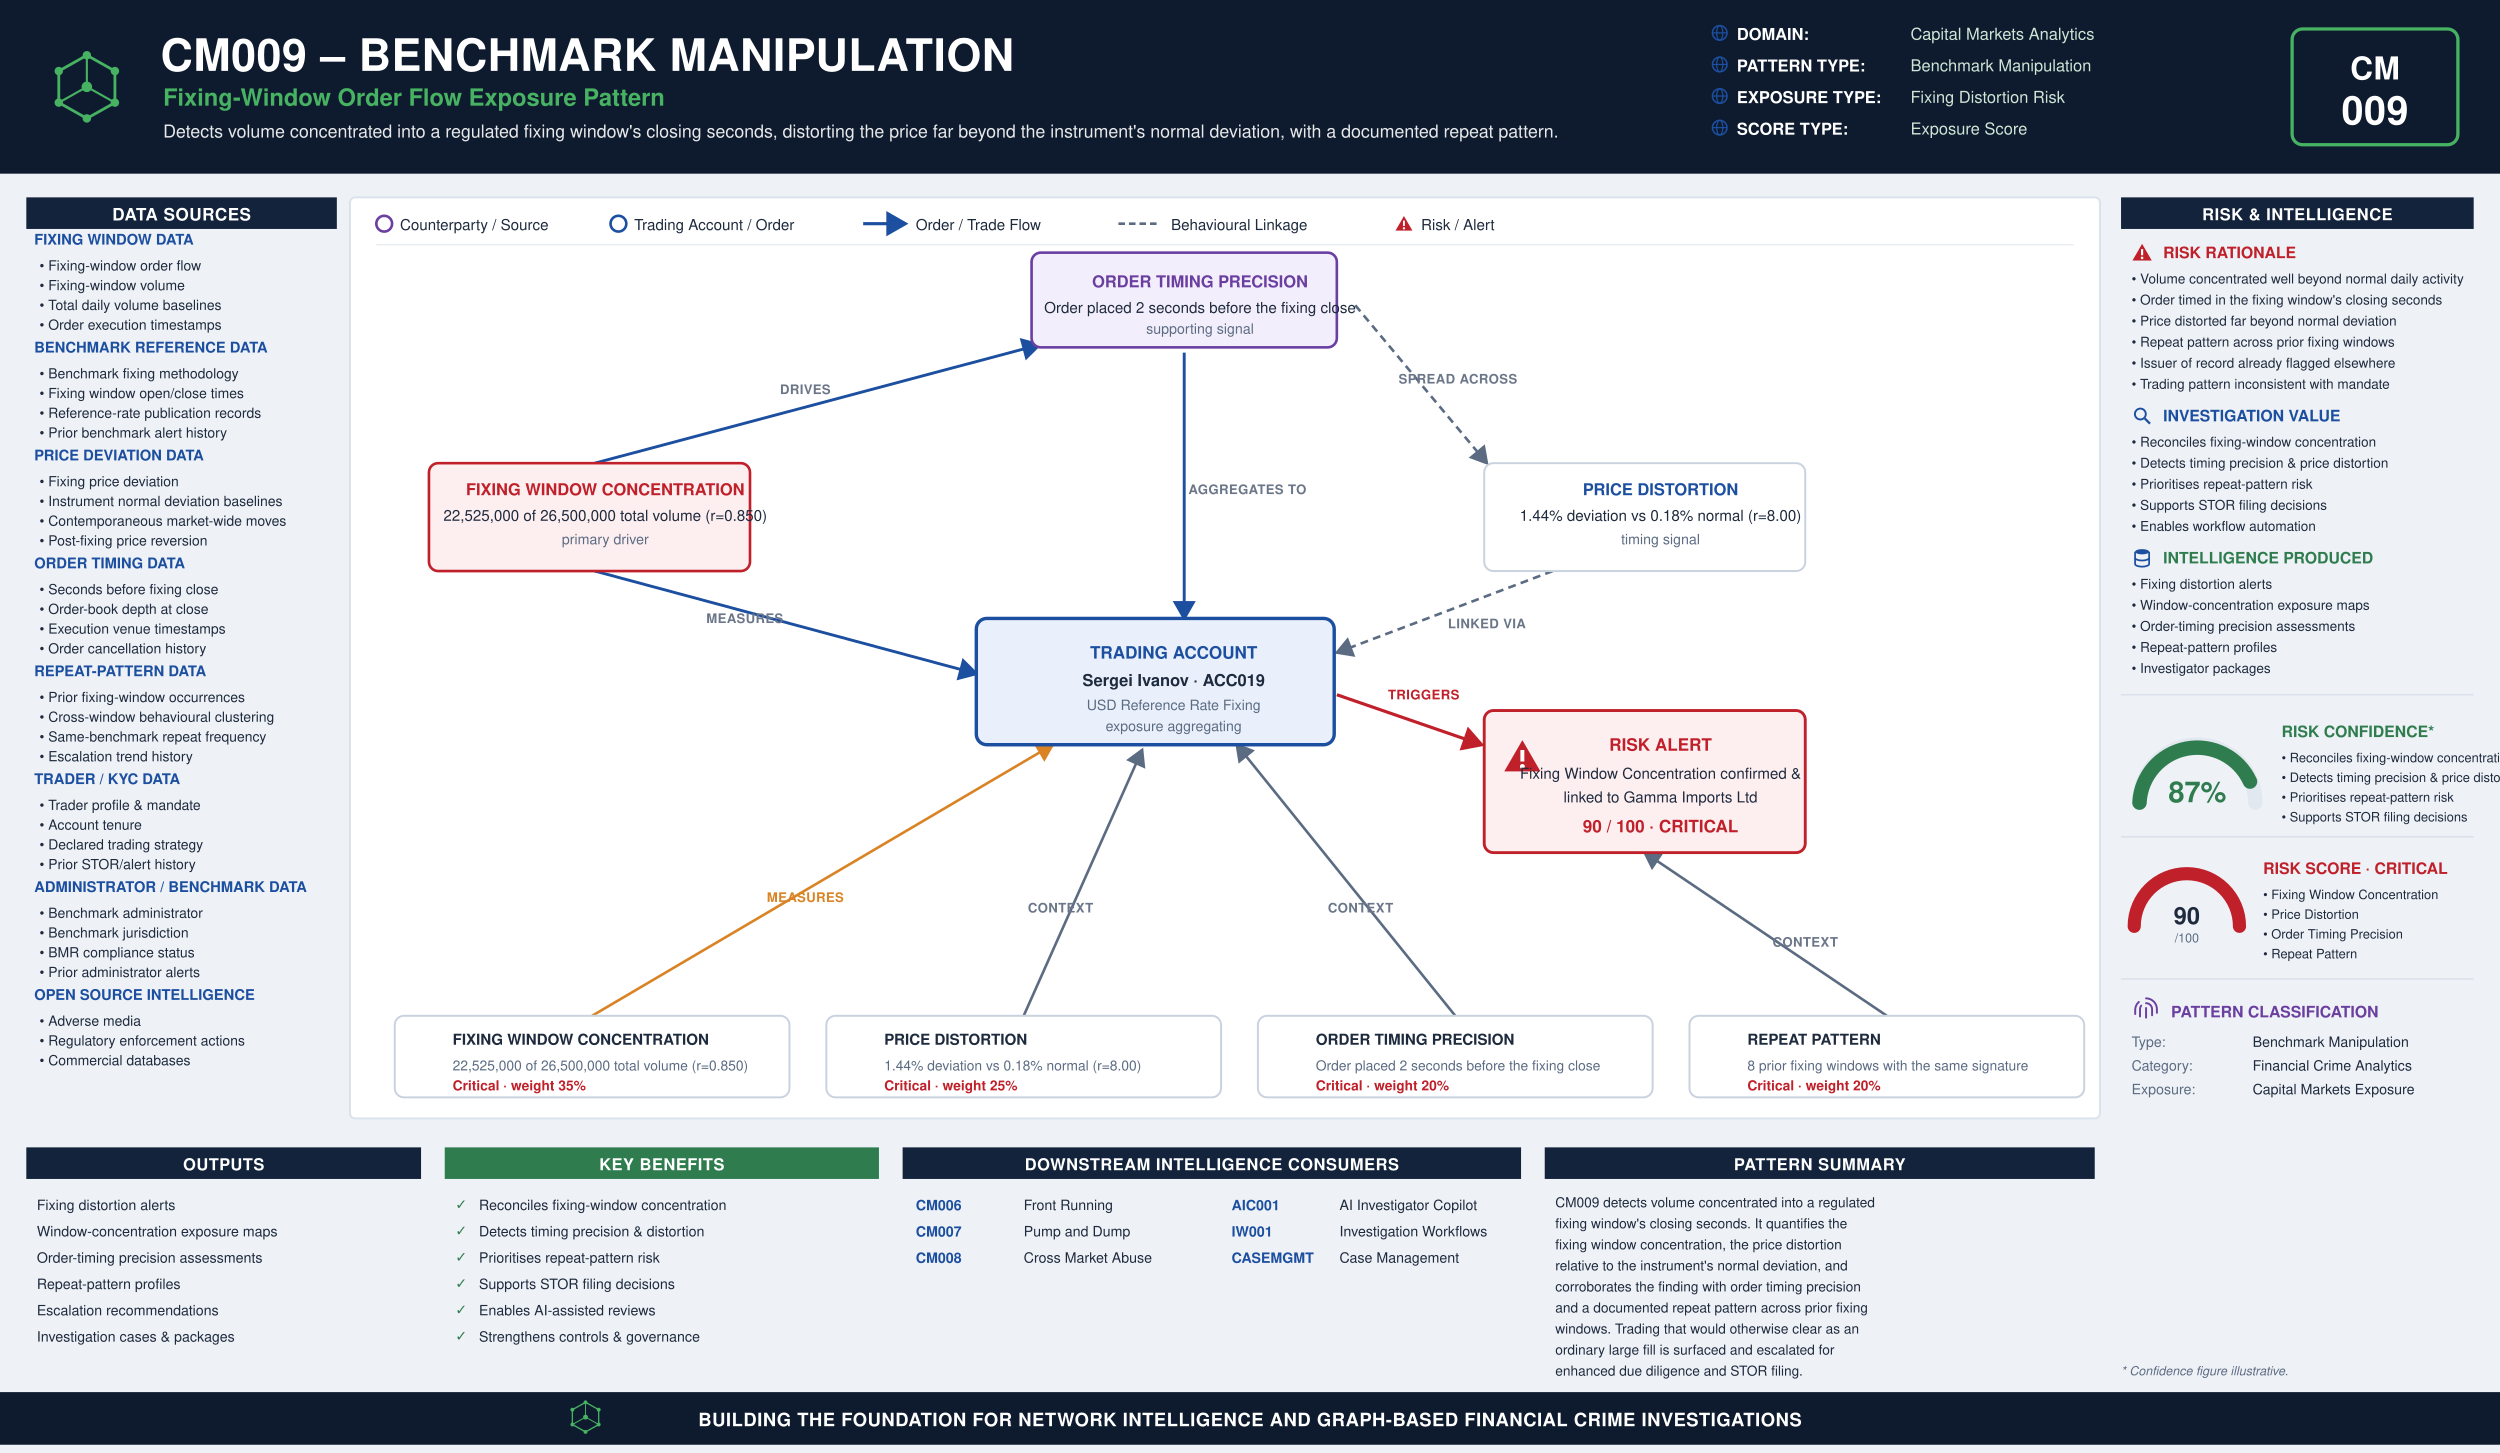
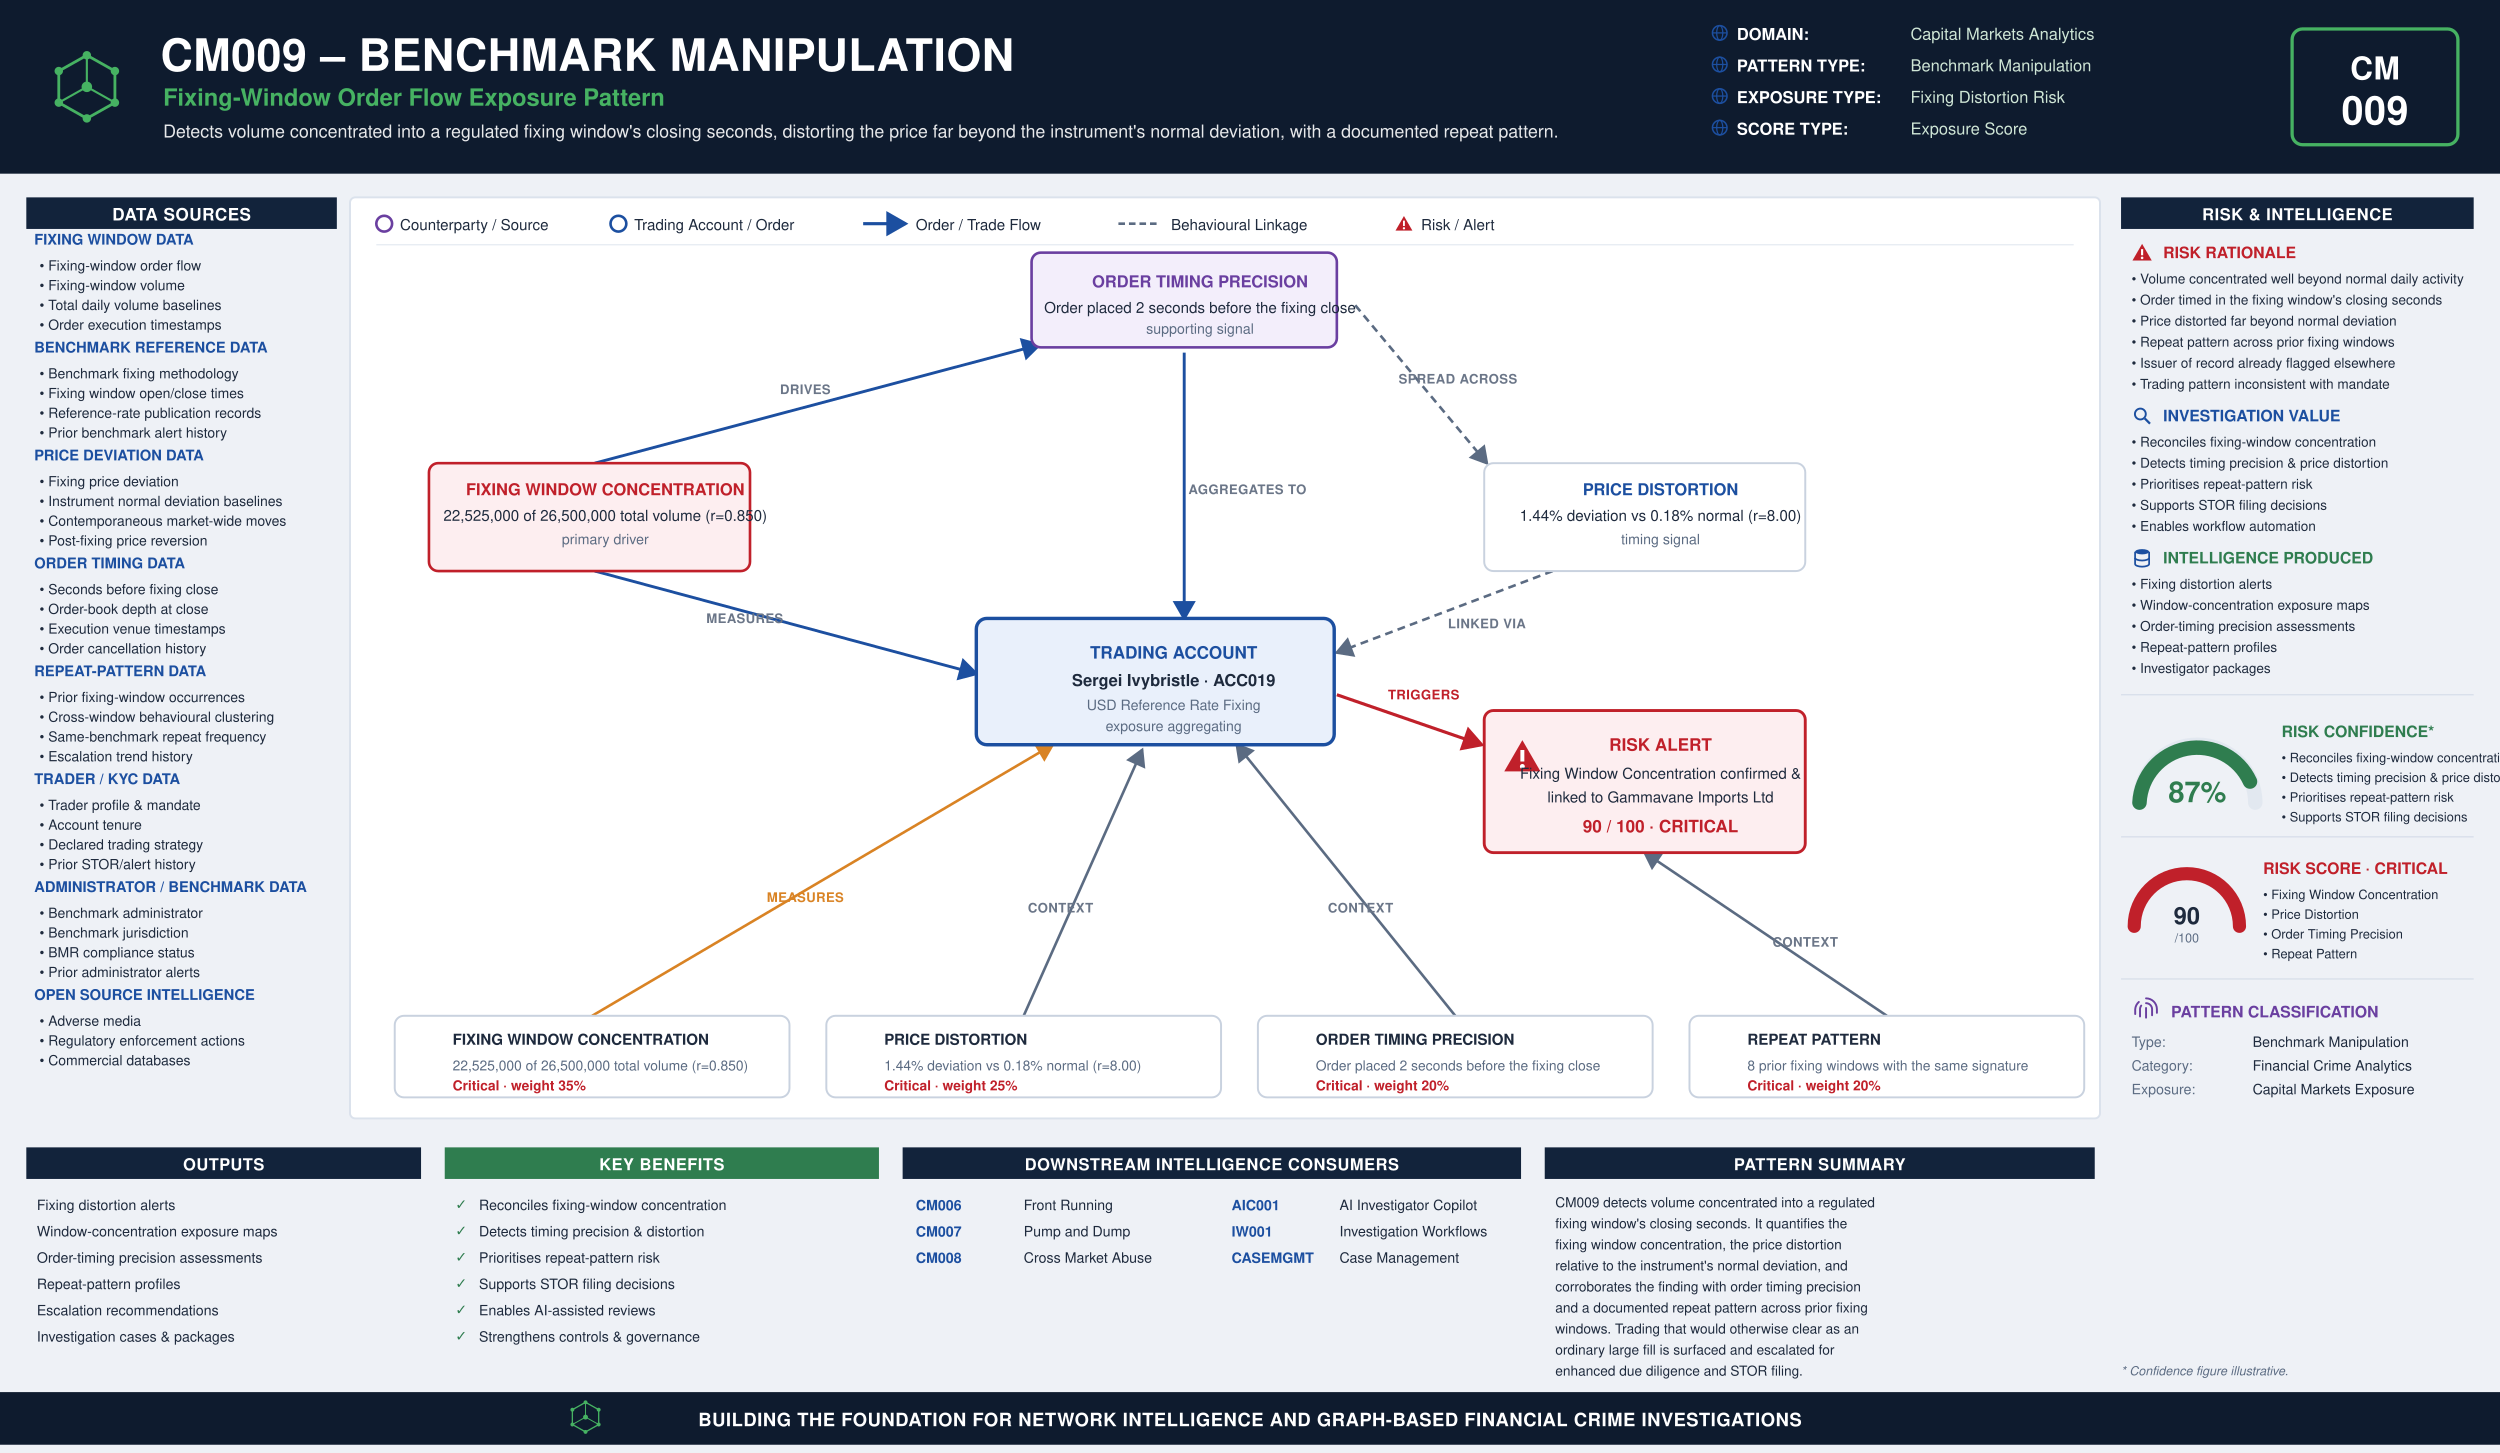
<svg xmlns="http://www.w3.org/2000/svg" viewBox="0 0 1900 1104" font-family="Helvetica, Arial, sans-serif" text-rendering="geometricPrecision">
  <defs>
    <style>
      .nvy{fill:#12233b}.grn{fill:#2f7d4f}.red{fill:#c0202a}.gold{fill:#f4a920}.pur{fill:#6a3fa0}
      .wht{fill:#ffffff}.ink{fill:#1e2a3d}.blu{fill:#1c4fa0}.sub{fill:#5b6b82}
      .hd{fill:#ffffff;font-weight:bold;letter-spacing:.4px}
      .sh{font-weight:bold;fill:#1c4fa0}.b{font-weight:bold}
      .card{fill:#ffffff;stroke:#c9d2df;stroke-width:1.5}
      .elab{fill:#6b7688;font-weight:bold;letter-spacing:.3px}
      text{dominant-baseline:middle}
    </style>
    <marker id="ar" markerWidth="9" markerHeight="9" refX="6" refY="4" orient="auto">
      <path d="M0 0l7 4L0 8z" fill="#1c4fa0" />
    </marker>
    <marker id="arR" markerWidth="9" markerHeight="9" refX="6" refY="4" orient="auto">
      <path d="M0 0l7 4L0 8z" fill="#c0202a" />
    </marker>
    <marker id="arO" markerWidth="9" markerHeight="9" refX="6" refY="4" orient="auto">
      <path d="M0 0l7 4L0 8z" fill="#d98324" />
    </marker>
    <marker id="arG" markerWidth="9" markerHeight="9" refX="6" refY="4" orient="auto">
      <path d="M0 0l7 4L0 8z" fill="#5b6b82" />
    </marker>
    <symbol id="i-globe" viewBox="0 0 24 24">
      <circle cx="12" cy="12" r="9.5" fill="none" stroke="#1c4fa0" stroke-width="2" />
      <ellipse cx="12" cy="12" rx="4" ry="9.5" fill="none" stroke="#1c4fa0" stroke-width="1.6" />
      <line x1="2.5" y1="12" x2="21.5" y2="12" stroke="#1c4fa0" stroke-width="1.6" />
    </symbol>
    <symbol id="i-doc" viewBox="0 0 24 24">
      <rect x="5" y="3" width="14" height="18" rx="1.5" fill="#1c4fa0" />
      <rect x="8" y="7" width="8" height="1.6" fill="#fff" />
      <rect x="8" y="11" width="8" height="1.6" fill="#fff" />
      <rect x="8" y="15" width="5" height="1.6" fill="#fff" />
    </symbol>
    <symbol id="i-link" viewBox="0 0 24 24">
      <circle cx="5" cy="12" r="2.6" fill="#1c4fa0" />
      <circle cx="19" cy="6" r="2.6" fill="#1c4fa0" />
      <circle cx="19" cy="18" r="2.6" fill="#1c4fa0" />
      <line x1="7" y1="11" x2="17" y2="7" stroke="#1c4fa0" stroke-width="1.8" />
      <line x1="7" y1="13" x2="17" y2="17" stroke="#1c4fa0" stroke-width="1.8" />
    </symbol>
    <symbol id="i-search" viewBox="0 0 24 24">
      <circle cx="10" cy="10" r="6.2" fill="none" stroke="#1c4fa0" stroke-width="2.2" />
      <line x1="15" y1="15" x2="21" y2="21" stroke="#1c4fa0" stroke-width="2.6" />
    </symbol>
    <symbol id="i-shield" viewBox="0 0 24 24">
      <path d="M12 2 21 5v7c0 5.5-3.8 9-9 10-5.2-1-9-4.5-9-10V5z" fill="#1c4fa0" />
      <path d="M8 12l3 3 5-6" fill="none" stroke="#fff" stroke-width="2.2" stroke-linecap="round" stroke-linejoin="round" />
    </symbol>
    <symbol id="i-alert" viewBox="0 0 24 24">
      <path d="M12 2 23 21H1z" fill="#c0202a" />
      <rect x="10.8" y="8" width="2.4" height="7" fill="#fff" />
      <circle cx="12" cy="18" r="1.5" fill="#fff" />
    </symbol>
    <symbol id="i-db" viewBox="0 0 24 24">
      <ellipse cx="12" cy="5" rx="8" ry="3" fill="#1c4fa0" />
      <path d="M4 5v14c0 1.6 3.6 3 8 3s8-1.4 8-3V5" fill="none" stroke="#1c4fa0" stroke-width="2" />
      <path d="M4 12c0 1.6 3.6 3 8 3s8-1.4 8-3" fill="none" stroke="#1c4fa0" stroke-width="2" />
    </symbol>
    <symbol id="i-fp" viewBox="0 0 24 24">
      <g fill="none" stroke="#6a3fa0" stroke-width="1.6" stroke-linecap="round">
        <path d="M12 3a9 9 0 0 1 9 9v3" />
        <path d="M6 6a9 9 0 0 0-3 6v4" />
        <path d="M12 7a5 5 0 0 1 5 5v5" />
        <path d="M8 9a5 5 0 0 0-1 3v6" />
        <path d="M12 11v8" />
      </g>
    </symbol>
    <symbol id="i-chart" viewBox="0 0 24 24">
      <g fill="currentColor">
        <rect x="3" y="12" width="4" height="9" />
        <rect x="10" y="6" width="4" height="15" />
        <rect x="17" y="2" width="4" height="19" />
      </g>
    </symbol>
    <symbol id="i-bank" viewBox="0 0 24 24">
      <path d="M12 2 22 8H2z" fill="currentColor" />
      <rect x="4" y="9" width="2.4" height="10" fill="currentColor" />
      <rect x="10.8" y="9" width="2.4" height="10" fill="currentColor" />
      <rect x="17.6" y="9" width="2.4" height="10" fill="currentColor" />
      <rect x="2" y="20" width="20" height="2" fill="currentColor" />
    </symbol>
    <symbol id="i-clock" viewBox="0 0 24 24">
      <circle cx="12" cy="12" r="9.5" fill="none" stroke="currentColor" stroke-width="2" />
      <path d="M12 6v6l4 3" fill="none" stroke="currentColor" stroke-width="2" stroke-linecap="round" />
    </symbol>
    <symbol id="i-hex" viewBox="0 0 48 48">
      <g fill="none" stroke="#46b262" stroke-width="1.6">
        <path d="M24 6 40 15v18L24 42 8 33V15z" />
      </g>
      <g fill="#46b262">
        <circle cx="24" cy="6" r="2.4" />
        <circle cx="40" cy="15" r="2.4" />
        <circle cx="40" cy="33" r="2.4" />
        <circle cx="24" cy="42" r="2.4" />
        <circle cx="8" cy="33" r="2.4" />
        <circle cx="8" cy="15" r="2.4" />
        <circle cx="24" cy="24" r="3" />
      </g>
      <g stroke="#46b262" stroke-width="1.2">
        <line x1="24" y1="24" x2="24" y2="6" />
        <line x1="24" y1="24" x2="40" y2="33" />
        <line x1="24" y1="24" x2="8" y2="33" />
      </g>
    </symbol>
  </defs>
  <rect width="1900" height="1104" fill="#eef1f6" />
  <rect x="0" y="0" width="1900" height="132" fill="#0e1b2e" />
  <use href="#i-hex" x="34" y="34" width="64" height="64" />
  <text x="122" y="42" class="hd" font-size="34">CM009 – BENCHMARK MANIPULATION</text>
  <text x="124" y="74" font-size="18" font-weight="bold" fill="#46b262">Fixing-Window Order Flow Exposure Pattern</text>
  <text x="124" y="100" class="wht" font-size="13.5" opacity=".9">Detects volume concentrated into a regulated fixing window's closing seconds, distorting the price far beyond the instrument's normal deviation, with a documented repeat pattern.</text>
  <g font-size="12.5">
    <use href="#i-globe" x="1300" y="18" width="14" height="14" />
    <text x="1320" y="26" class="wht b">DOMAIN:</text>
    <text x="1452" y="26" fill="#cfe6d6">Capital Markets Analytics</text>
    <use href="#i-globe" x="1300" y="42" width="14" height="14" />
    <text x="1320" y="50" class="wht b">PATTERN TYPE:</text>
    <text x="1452" y="50" fill="#cfe6d6">Benchmark Manipulation</text>
    <use href="#i-globe" x="1300" y="66" width="14" height="14" />
    <text x="1320" y="74" class="wht b">EXPOSURE TYPE:</text>
    <text x="1452" y="74" fill="#cfe6d6">Fixing Distortion Risk</text>
    <use href="#i-globe" x="1300" y="90" width="14" height="14" />
    <text x="1320" y="98" class="wht b">SCORE TYPE:</text>
    <text x="1452" y="98" fill="#cfe6d6">Exposure Score</text>
  </g>
  <rect x="1742" y="22" width="126" height="88" rx="8" fill="#0e1b2e" stroke="#46b262" stroke-width="2.5" />
  <text x="1805" y="52" class="hd" font-size="24" text-anchor="middle" fill="#46b262">CM</text>
  <text x="1805" y="84" class="hd" font-size="30" text-anchor="middle" fill="#46b262">009</text>
  <rect x="20" y="150" width="236" height="24" class="nvy" />
  <text x="138" y="163" class="hd" font-size="13" text-anchor="middle">DATA SOURCES</text>
  <g font-size="10.6">
    <g transform="translate(0,182)">
      <text x="26" y="0" class="sh" font-size="11.2">FIXING WINDOW DATA</text>
      <text x="30" y="20" class="ink">• Fixing-window order flow</text>
      <text x="30" y="35" class="ink">• Fixing-window volume</text>
      <text x="30" y="50" class="ink">• Total daily volume baselines</text>
      <text x="30" y="65" class="ink">• Order execution timestamps</text>
    </g>
    <g transform="translate(0,264)">
      <text x="26" y="0" class="sh" font-size="11.2">BENCHMARK REFERENCE DATA</text>
      <text x="30" y="20" class="ink">• Benchmark fixing methodology</text>
      <text x="30" y="35" class="ink">• Fixing window open/close times</text>
      <text x="30" y="50" class="ink">• Reference-rate publication records</text>
      <text x="30" y="65" class="ink">• Prior benchmark alert history</text>
    </g>
    <g transform="translate(0,346)">
      <text x="26" y="0" class="sh" font-size="11.2">PRICE DEVIATION DATA</text>
      <text x="30" y="20" class="ink">• Fixing price deviation</text>
      <text x="30" y="35" class="ink">• Instrument normal deviation baselines</text>
      <text x="30" y="50" class="ink">• Contemporaneous market-wide moves</text>
      <text x="30" y="65" class="ink">• Post-fixing price reversion</text>
    </g>
    <g transform="translate(0,428)">
      <text x="26" y="0" class="sh" font-size="11.2">ORDER TIMING DATA</text>
      <text x="30" y="20" class="ink">• Seconds before fixing close</text>
      <text x="30" y="35" class="ink">• Order-book depth at close</text>
      <text x="30" y="50" class="ink">• Execution venue timestamps</text>
      <text x="30" y="65" class="ink">• Order cancellation history</text>
    </g>
    <g transform="translate(0,510)">
      <text x="26" y="0" class="sh" font-size="11.2">REPEAT-PATTERN DATA</text>
      <text x="30" y="20" class="ink">• Prior fixing-window occurrences</text>
      <text x="30" y="35" class="ink">• Cross-window behavioural clustering</text>
      <text x="30" y="50" class="ink">• Same-benchmark repeat frequency</text>
      <text x="30" y="65" class="ink">• Escalation trend history</text>
    </g>
    <g transform="translate(0,592)">
      <text x="26" y="0" class="sh" font-size="11.2">TRADER / KYC DATA</text>
      <text x="30" y="20" class="ink">• Trader profile &amp; mandate</text>
      <text x="30" y="35" class="ink">• Account tenure</text>
      <text x="30" y="50" class="ink">• Declared trading strategy</text>
      <text x="30" y="65" class="ink">• Prior STOR/alert history</text>
    </g>
    <g transform="translate(0,674)">
      <text x="26" y="0" class="sh" font-size="11.2">ADMINISTRATOR / BENCHMARK DATA</text>
      <text x="30" y="20" class="ink">• Benchmark administrator</text>
      <text x="30" y="35" class="ink">• Benchmark jurisdiction</text>
      <text x="30" y="50" class="ink">• BMR compliance status</text>
      <text x="30" y="65" class="ink">• Prior administrator alerts</text>
    </g>
    <g transform="translate(0,756)">
      <text x="26" y="0" class="sh" font-size="11.2">OPEN SOURCE INTELLIGENCE</text>
      <text x="30" y="20" class="ink">• Adverse media</text>
      <text x="30" y="35" class="ink">• Regulatory enforcement actions</text>
      <text x="30" y="50" class="ink">• Commercial databases</text>
    </g>
  </g>
  <rect x="266" y="150" width="1330" height="700" rx="4" fill="#ffffff" stroke="#dbe2ec" stroke-width="1.5" />
  <g font-size="11.5" class="ink">
    <circle cx="292" cy="170" r="6" fill="none" stroke="#6a3fa0" stroke-width="2" />
    <text x="304" y="171">Counterparty / Source</text>
    <circle cx="470" cy="170" r="6" fill="none" stroke="#1c4fa0" stroke-width="2" />
    <text x="482" y="171">Trading Account / Order</text>
    <line x1="656" y1="170" x2="688" y2="170" stroke="#1c4fa0" stroke-width="2.4" marker-end="url(#ar)" />
    <text x="696" y="171">Order / Trade Flow</text>
    <line x1="850" y1="170" x2="882" y2="170" stroke="#5b6b82" stroke-width="2" stroke-dasharray="5 3" />
    <text x="890" y="171">Behavioural Linkage</text>
    <use href="#i-alert" x="1060" y="163" width="14" height="14" />
    <text x="1080" y="171">Risk / Alert</text>
  </g>
  <line x1="286" y1="186" x2="1576" y2="186" stroke="#e6ebf2" />
  <g fill="none">
    <path d="M452 352 L790 262" stroke="#1c4fa0" stroke-width="2.2" marker-end="url(#ar)" />
    <path d="M1030 232 L1130 352" stroke="#5b6b82" stroke-width="2" stroke-dasharray="6 4" marker-end="url(#arG)" />
    <path d="M900 268 L900 470" stroke="#1c4fa0" stroke-width="2.2" marker-end="url(#ar)" />
    <path d="M1180 434 L1016 496" stroke="#5b6b82" stroke-width="2" stroke-dasharray="6 4" marker-end="url(#arG)" />
    <path d="M452 434 L742 512" stroke="#1c4fa0" stroke-width="2.2" marker-end="url(#ar)" />
    <path d="M1016 528 L1126 566" stroke="#c0202a" stroke-width="2.4" marker-end="url(#arR)" />
    <path d="M450 772 L800 566" stroke="#d98324" stroke-width="2" marker-end="url(#arO)" />
    <path d="M778 772 L868 570" stroke="#5b6b82" stroke-width="2" marker-end="url(#arG)" />
    <path d="M1106 772 L940 566" stroke="#5b6b82" stroke-width="2" marker-end="url(#arG)" />
    <path d="M1434 772 L1250 648" stroke="#5b6b82" stroke-width="2" marker-end="url(#arG)" />
  </g>
  <g font-size="10" class="elab" text-anchor="middle">
    <text x="612" y="296">DRIVES</text>
    <text x="1108" y="288" fill="#6b7688">SPREAD ACROSS</text>
    <text x="948" y="372">AGGREGATES TO</text>
    <text x="1130" y="474" fill="#6b7688">LINKED VIA</text>
    <text x="566" y="470">MEASURES</text>
    <text x="1082" y="528" fill="#c0202a">TRIGGERS</text>
    <text x="612" y="682" fill="#d98324">MEASURES</text>
    <text x="806" y="690">CONTEXT</text>
    <text x="1034" y="690">CONTEXT</text>
    <text x="1372" y="716">CONTEXT</text>
  </g>
  <g>
    <rect x="326" y="352" width="244" height="82" rx="7" fill="#fdeef0" stroke="#c0202a" stroke-width="2" />
    <text x="460" y="372" class="red b" font-size="12.5" text-anchor="middle">FIXING WINDOW CONCENTRATION</text>
    <text x="460" y="392" class="ink" font-size="11.5" text-anchor="middle">22,525,000 of 26,500,000 total volume (r=0.850)</text>
    <text x="460" y="410" class="sub" font-size="10.8" text-anchor="middle">primary driver</text>
  </g>
  <g>
    <rect x="784" y="192" width="232" height="72" rx="7" fill="#f3eefb" stroke="#6a3fa0" stroke-width="2" />
    <text x="912" y="214" class="pur b" font-size="12.5" text-anchor="middle">ORDER TIMING PRECISION</text>
    <text x="912" y="234" class="ink" font-size="11.5" text-anchor="middle">Order placed 2 seconds before the fixing close</text>
    <text x="912" y="250" class="sub" font-size="10.8" text-anchor="middle">supporting signal</text>
  </g>
  <g>
    <rect x="1128" y="352" width="244" height="82" rx="7" class="card" />
    <text x="1262" y="372" class="blu b" font-size="12.5" text-anchor="middle">PRICE DISTORTION</text>
    <text x="1262" y="392" class="ink" font-size="11.5" text-anchor="middle">1.44% deviation vs 0.18% normal (r=8.00)</text>
    <text x="1262" y="410" class="sub" font-size="10.8" text-anchor="middle">timing signal</text>
  </g>
  <g>
    <rect x="742" y="470" width="272" height="96" rx="8" fill="#e9f0fb" stroke="#1c4fa0" stroke-width="2.6" />
    <text x="892" y="496" class="blu b" font-size="13" text-anchor="middle">TRADING ACCOUNT</text>
-     <text x="892" y="517" class="ink b" font-size="12.5" text-anchor="middle">Sergei Ivanov · ACC019</text>
+     <text x="892" y="517" class="ink b" font-size="12.5" text-anchor="middle">Sergei Ivybristle · ACC019</text>
    <text x="892" y="536" class="sub" font-size="10.8" text-anchor="middle">USD Reference Rate Fixing</text>
    <text x="892" y="552" class="sub" font-size="10.8" text-anchor="middle">exposure aggregating</text>
  </g>
  <g>
    <rect x="1128" y="540" width="244" height="108" rx="7" fill="#fdeef0" stroke="#c0202a" stroke-width="2.2" />
    <use href="#i-alert" x="1142" y="560" width="30" height="30" />
    <text x="1262" y="566" class="red b" font-size="13" text-anchor="middle">RISK ALERT</text>
    <text x="1262" y="588" class="ink" font-size="11.5" text-anchor="middle">Fixing Window Concentration confirmed &amp;</text>
-     <text x="1262" y="606" class="ink" font-size="11.5" text-anchor="middle">linked to Gamma Imports Ltd</text>
+     <text x="1262" y="606" class="ink" font-size="11.5" text-anchor="middle">linked to Gammavane Imports Ltd</text>
    <text x="1262" y="628" class="red b" font-size="13" text-anchor="middle">90 / 100 · CRITICAL</text>
  </g>
  <g>
    <rect x="300" y="772" width="300" height="62" rx="7" class="card" />
    <text x="344" y="790" class="ink b" font-size="11.5">FIXING WINDOW CONCENTRATION</text>
    <text x="344" y="810" class="sub" font-size="10.5">22,525,000 of 26,500,000 total volume (r=0.850)</text>
    <text x="344" y="825" class="red b" font-size="10.5">Critical · weight 35%</text>
    <rect x="628" y="772" width="300" height="62" rx="7" class="card" />
    <text x="672" y="790" class="ink b" font-size="11.5">PRICE DISTORTION</text>
    <text x="672" y="810" class="sub" font-size="10.5">1.44% deviation vs 0.18% normal (r=8.00)</text>
    <text x="672" y="825" class="red b" font-size="10.5">Critical · weight 25%</text>
    <rect x="956" y="772" width="300" height="62" rx="7" class="card" />
    <text x="1000" y="790" class="ink b" font-size="11.5">ORDER TIMING PRECISION</text>
    <text x="1000" y="810" class="sub" font-size="10.5">Order placed 2 seconds before the fixing close</text>
    <text x="1000" y="825" class="red b" font-size="10.5">Critical · weight 20%</text>
    <rect x="1284" y="772" width="300" height="62" rx="7" class="card" />
    <text x="1328" y="790" class="ink b" font-size="11.5">REPEAT PATTERN</text>
    <text x="1328" y="810" class="sub" font-size="10.5">8 prior fixing windows with the same signature</text>
    <text x="1328" y="825" class="red b" font-size="10.5">Critical · weight 20%</text>
  </g>
  <rect x="1612" y="150" width="268" height="24" class="nvy" />
  <text x="1746" y="163" class="hd" font-size="12.5" text-anchor="middle">RISK &amp; INTELLIGENCE</text>
  <g font-size="10.3">
    <use href="#i-alert" x="1620" y="184" width="16" height="16" />
    <text x="1644" y="192" class="red b" font-size="12">RISK RATIONALE</text>
    <g class="ink">
      <text x="1620" y="212">• Volume concentrated well beyond normal daily activity</text>
      <text x="1620" y="228">• Order timed in the fixing window's closing seconds</text>
      <text x="1620" y="244">• Price distorted far beyond normal deviation</text>
      <text x="1620" y="260">• Repeat pattern across prior fixing windows</text>
      <text x="1620" y="276">• Issuer of record already flagged elsewhere</text>
      <text x="1620" y="292">• Trading pattern inconsistent with mandate</text>
    </g>
    <use href="#i-search" x="1620" y="308" width="16" height="16" />
    <text x="1644" y="316" class="blu b" font-size="12">INVESTIGATION VALUE</text>
    <g class="ink">
      <text x="1620" y="336">• Reconciles fixing-window concentration</text>
      <text x="1620" y="352">• Detects timing precision &amp; price distortion</text>
      <text x="1620" y="368">• Prioritises repeat-pattern risk</text>
      <text x="1620" y="384">• Supports STOR filing decisions</text>
      <text x="1620" y="400">• Enables workflow automation</text>
    </g>
    <use href="#i-db" x="1620" y="416" width="16" height="16" />
    <text x="1644" y="424" class="grn b" font-size="12">INTELLIGENCE PRODUCED</text>
    <g class="ink">
      <text x="1620" y="444">• Fixing distortion alerts</text>
      <text x="1620" y="460">• Window-concentration exposure maps</text>
      <text x="1620" y="476">• Order-timing precision assessments</text>
      <text x="1620" y="492">• Repeat-pattern profiles</text>
      <text x="1620" y="508">• Investigator packages</text>
    </g>
  </g>
  <line x1="1612" y1="528" x2="1880" y2="528" stroke="#d7deea" />
  <path d="M1626 610 A44 44 0 0 1 1714 610" fill="none" stroke="#e2e8f0" stroke-width="11" stroke-linecap="round" />
  <path d="M1626 610 A44 44 0 0 1 1710 594" fill="none" stroke="#2f7d4f" stroke-width="11" stroke-linecap="round" />
  <text x="1670" y="602" class="grn b" font-size="22" text-anchor="middle">87%</text>
  <text x="1734" y="556" class="grn b" font-size="12">RISK CONFIDENCE*</text>
  <g font-size="9.8" class="ink">
    <text x="1734" y="576">• Reconciles fixing-window concentration</text>
    <text x="1734" y="591">• Detects timing precision &amp; price distortion</text>
    <text x="1734" y="606">• Prioritises repeat-pattern risk</text>
    <text x="1734" y="621">• Supports STOR filing decisions</text>
  </g>
  <line x1="1612" y1="636" x2="1880" y2="636" stroke="#d7deea" />
  <path d="M1622 704 A40 40 0 0 1 1702 704" fill="none" stroke="#c0202a" stroke-width="10" stroke-linecap="round" />
  <text x="1662" y="696" class="ink b" font-size="18" text-anchor="middle">90</text>
  <text x="1662" y="713" class="sub" font-size="9.5" text-anchor="middle">/100</text>
  <text x="1720" y="660" class="red b" font-size="12">RISK SCORE · CRITICAL</text>
  <g font-size="9.8" class="ink">
    <text x="1720" y="680">• Fixing Window Concentration</text>
    <text x="1720" y="695">• Price Distortion</text>
    <text x="1720" y="710">• Order Timing Precision</text>
    <text x="1720" y="725">• Repeat Pattern</text>
  </g>
  <line x1="1612" y1="744" x2="1880" y2="744" stroke="#d7deea" />
  <use href="#i-fp" x="1620" y="756" width="22" height="22" />
  <text x="1650" y="769" class="pur b" font-size="12">PATTERN CLASSIFICATION</text>
  <g font-size="10.8">
    <text x="1620" y="792" class="sub">Type:</text>
    <text x="1712" y="792" class="ink">Benchmark Manipulation</text>
    <text x="1620" y="810" class="sub">Category:</text>
    <text x="1712" y="810" class="ink">Financial Crime Analytics</text>
    <text x="1620" y="828" class="sub">Exposure:</text>
    <text x="1712" y="828" class="ink">Capital Markets Exposure</text>
  </g>
  <g transform="translate(20,872)">
    <rect x="0" y="0" width="300" height="24" class="nvy" />
    <text x="150" y="13" class="hd" font-size="12.5" text-anchor="middle">OUTPUTS</text>
    <g font-size="10.8" class="ink">
      <text x="8" y="44">Fixing distortion alerts</text>
      <text x="8" y="64">Window-concentration exposure maps</text>
      <text x="8" y="84">Order-timing precision assessments</text>
      <text x="8" y="104">Repeat-pattern profiles</text>
      <text x="8" y="124">Escalation recommendations</text>
      <text x="8" y="144">Investigation cases &amp; packages</text>
    </g>
  </g>
  <g transform="translate(338,872)">
    <rect x="0" y="0" width="330" height="24" class="grn" />
    <text x="165" y="13" class="hd" font-size="12.5" text-anchor="middle">KEY BENEFITS</text>
    <g font-size="10.8" class="ink">
      <g fill="#2f7d4f" font-weight="bold">
        <text x="8" y="44">✓</text>
        <text x="8" y="64">✓</text>
        <text x="8" y="84">✓</text>
        <text x="8" y="104">✓</text>
        <text x="8" y="124">✓</text>
        <text x="8" y="144">✓</text>
      </g>
      <text x="26" y="44">Reconciles fixing-window concentration</text>
      <text x="26" y="64">Detects timing precision &amp; distortion</text>
      <text x="26" y="84">Prioritises repeat-pattern risk</text>
      <text x="26" y="104">Supports STOR filing decisions</text>
      <text x="26" y="124">Enables AI-assisted reviews</text>
      <text x="26" y="144">Strengthens controls &amp; governance</text>
    </g>
  </g>
  <g transform="translate(686,872)">
    <rect x="0" y="0" width="470" height="24" class="nvy" />
    <text x="235" y="13" class="hd" font-size="12.5" text-anchor="middle">DOWNSTREAM INTELLIGENCE CONSUMERS</text>
    <g font-size="10.8">
      <text x="10" y="44" class="sh">CM006</text>
      <text x="92" y="44" class="ink">Front Running</text>
      <text x="10" y="64" class="sh">CM007</text>
      <text x="92" y="64" class="ink">Pump and Dump</text>
      <text x="10" y="84" class="sh">CM008</text>
      <text x="92" y="84" class="ink">Cross Market Abuse</text>
      <text x="250" y="44" class="sh">AIC001</text>
      <text x="332" y="44" class="ink">AI Investigator Copilot</text>
      <text x="250" y="64" class="sh">IW001</text>
      <text x="332" y="64" class="ink">Investigation Workflows</text>
      <text x="250" y="84" class="sh">CASEMGMT</text>
      <text x="332" y="84" class="ink">Case Management</text>
    </g>
  </g>
  <g transform="translate(1174,872)">
    <rect x="0" y="0" width="418" height="24" class="nvy" />
    <text x="209" y="13" class="hd" font-size="12.5" text-anchor="middle">PATTERN SUMMARY</text>
    <g font-size="10.4" class="ink">
      <text x="8" y="42">CM009 detects volume concentrated into a regulated</text>
      <text x="8" y="58">fixing window's closing seconds. It quantifies the</text>
      <text x="8" y="74">fixing window concentration, the price distortion</text>
      <text x="8" y="90">relative to the instrument's normal deviation, and</text>
      <text x="8" y="106">corroborates the finding with order timing precision</text>
      <text x="8" y="122">and a documented repeat pattern across prior fixing</text>
      <text x="8" y="138">windows. Trading that would otherwise clear as an</text>
      <text x="8" y="154">ordinary large fill is surfaced and escalated for</text>
      <text x="8" y="170">enhanced due diligence and STOR filing.</text>
    </g>
  </g>
  <text x="1612" y="1042" class="sub" font-size="9.5" font-style="italic">* Confidence figure illustrative.</text>
  <rect x="0" y="1058" width="1900" height="40" fill="#0e1b2e" />
  <use href="#i-hex" x="430" y="1062" width="30" height="30" />
  <text x="950" y="1079" class="hd" font-size="14" text-anchor="middle">BUILDING THE FOUNDATION FOR NETWORK INTELLIGENCE AND GRAPH-BASED FINANCIAL CRIME INVESTIGATIONS</text>
</svg>
